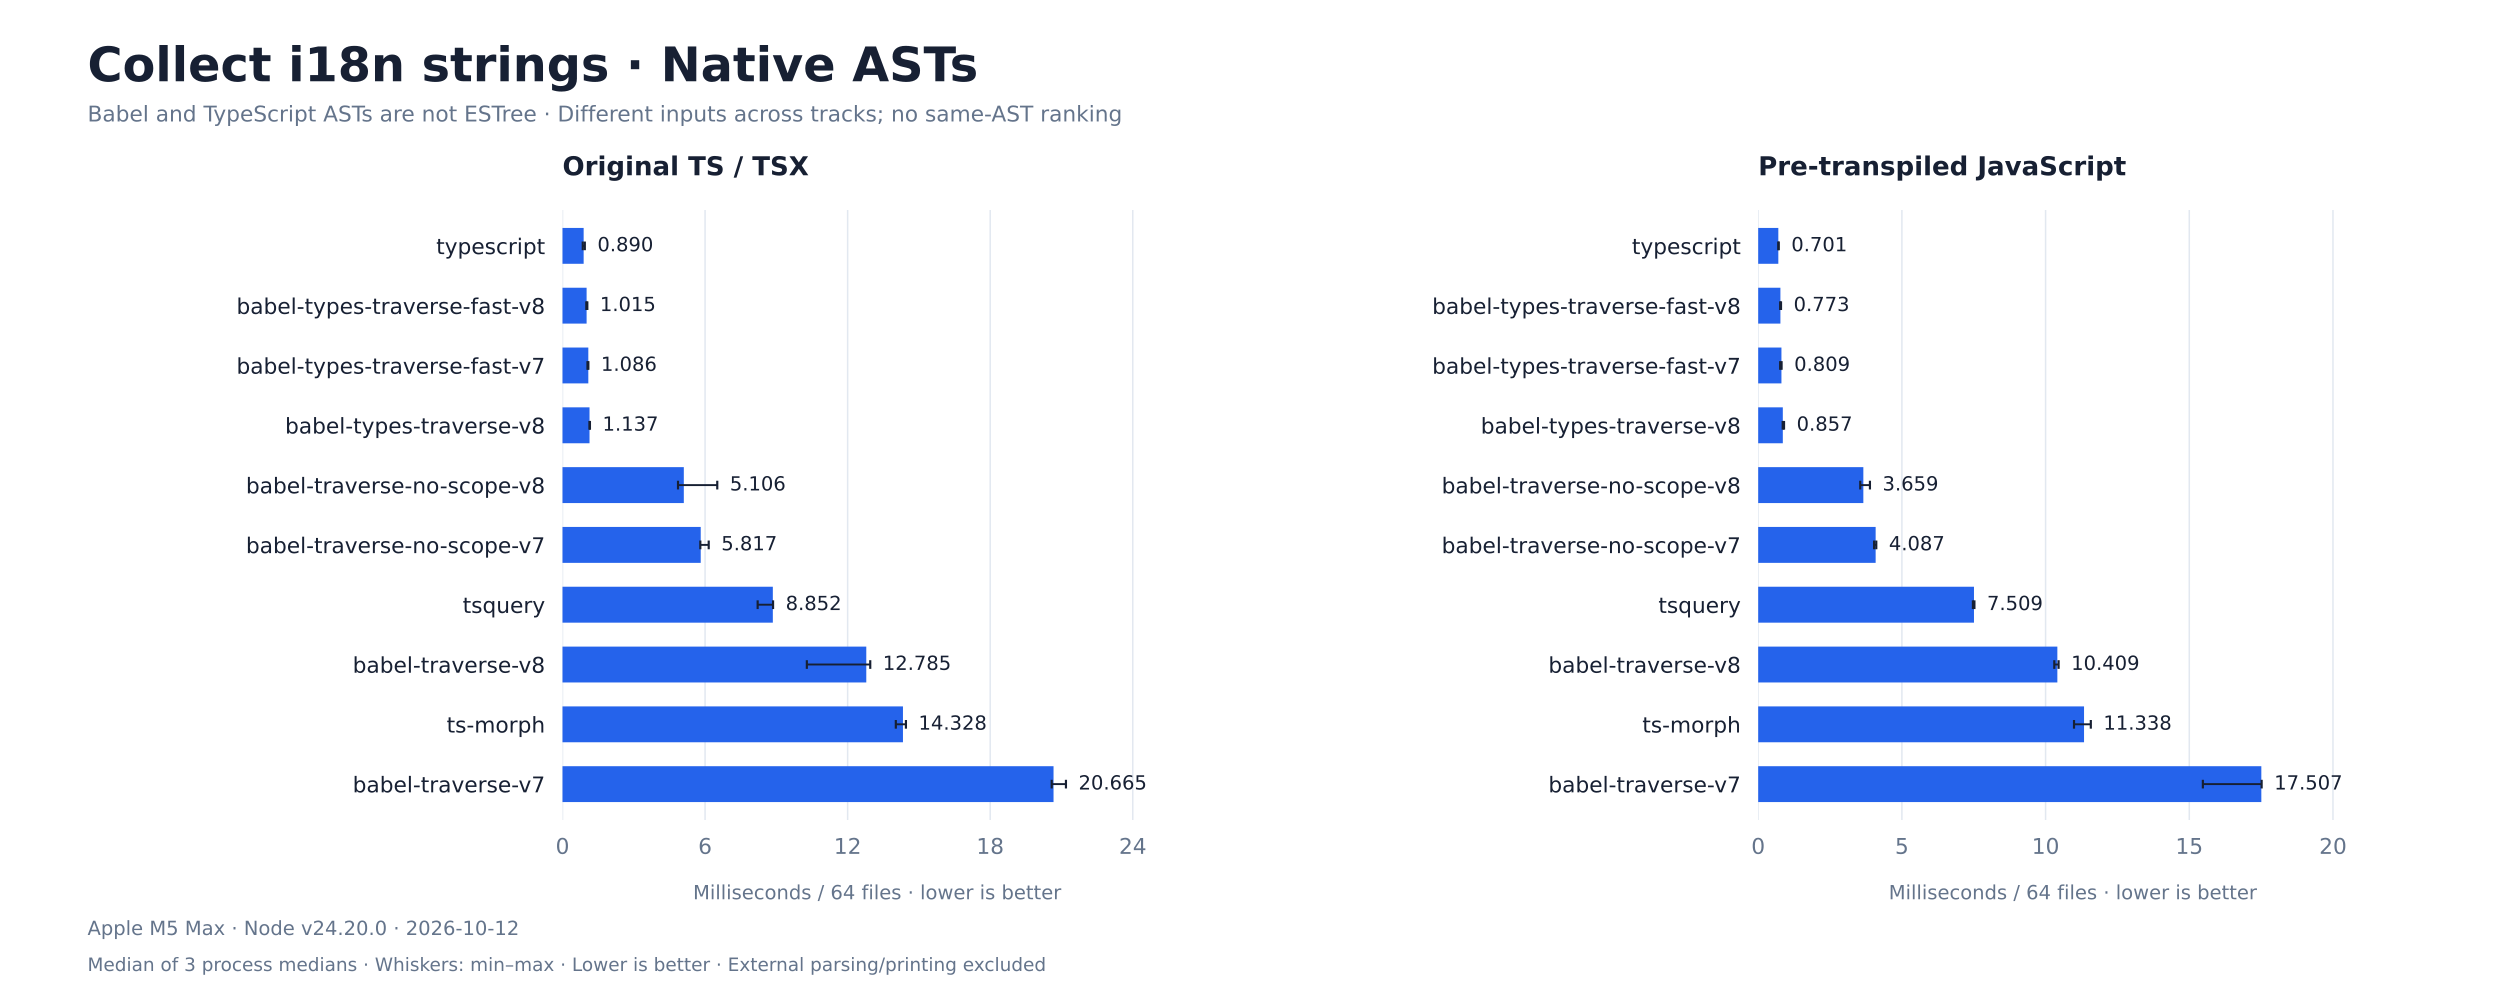
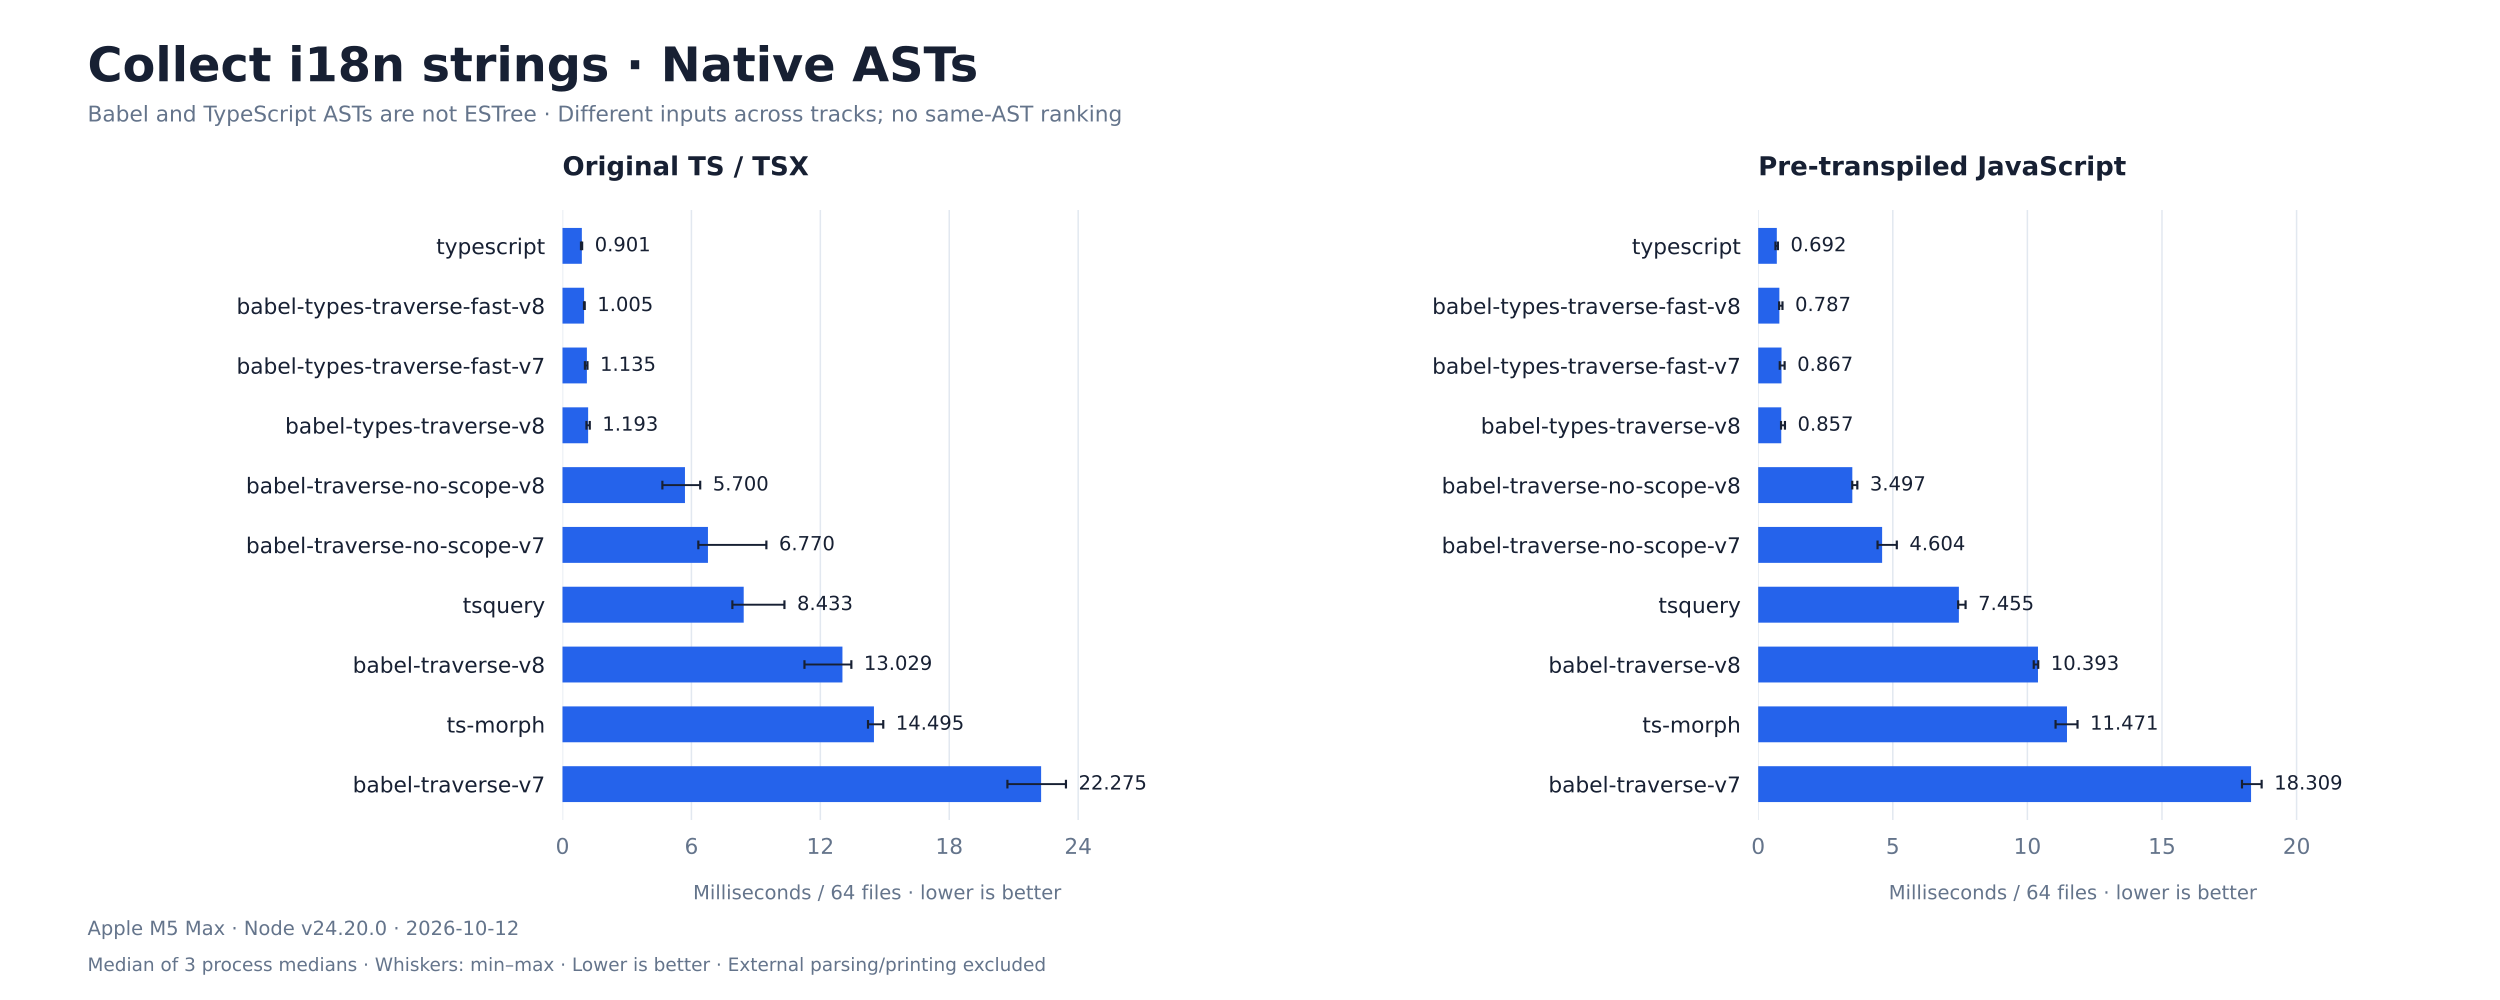
<svg xmlns="http://www.w3.org/2000/svg" xmlns:xlink="http://www.w3.org/1999/xlink" width="1152pt" height="460.8pt" viewBox="0 0 1152 460.8" version="1.1">
  <defs>
    <style type="text/css">*{stroke-linejoin: round; stroke-linecap: butt}</style>
  </defs>
  <g id="figure_1">
    <g id="patch_1">
      <path d="M 0 460.8 L 1152 460.8 L 1152 0 L 0 0 z " style="fill: #ffffff" />
    </g>
    <g id="axes_1">
      <g id="patch_2">
        <path d="M 259.2 377.856 L 549.186 377.856 L 549.186 96.768 L 259.2 96.768 z " style="fill: #ffffff" />
      </g>
      <g id="matplotlib.axis_1">
        <g id="xtick_1">
          <g id="line2d_1">
            <path d="M 259.2 377.856 L 259.2 96.768 " clip-path="url(#p7ad6d17c55)" style="fill: none; stroke: #e2e8f0; stroke-width: 0.7; stroke-linecap: square" />
          </g>
          <g id="line2d_2" />
          <g id="text_1">
            <text style="fill: #64748b; font: 10px 'DejaVu Sans'; text-anchor: middle" x="259.2" y="393.454" transform="rotate(-0 259.2 393.4544)">0</text>
          </g>
        </g>
        <g id="xtick_2">
          <g id="line2d_3">
-             <path d="M 324.896 377.856 L 324.896 96.768 " clip-path="url(#p7ad6d17c55)" style="fill: none; stroke: #e2e8f0; stroke-width: 0.7; stroke-linecap: square" />
+             <path d="M 318.606 377.856 L 318.606 96.768 " clip-path="url(#p7ad6d17c55)" style="fill: none; stroke: #e2e8f0; stroke-width: 0.7; stroke-linecap: square" />
          </g>
          <g id="line2d_4" />
          <g id="text_2">
-             <text style="fill: #64748b; font: 10px 'DejaVu Sans'; text-anchor: middle" x="324.896" y="393.454" transform="rotate(-0 324.8958 393.4544)">6</text>
+             <text style="fill: #64748b; font: 10px 'DejaVu Sans'; text-anchor: middle" x="318.606" y="393.454" transform="rotate(-0 318.6055 393.4544)">6</text>
          </g>
        </g>
        <g id="xtick_3">
          <g id="line2d_5">
-             <path d="M 390.592 377.856 L 390.592 96.768 " clip-path="url(#p7ad6d17c55)" style="fill: none; stroke: #e2e8f0; stroke-width: 0.7; stroke-linecap: square" />
+             <path d="M 378.011 377.856 L 378.011 96.768 " clip-path="url(#p7ad6d17c55)" style="fill: none; stroke: #e2e8f0; stroke-width: 0.7; stroke-linecap: square" />
          </g>
          <g id="line2d_6" />
          <g id="text_3">
-             <text style="fill: #64748b; font: 10px 'DejaVu Sans'; text-anchor: middle" x="390.592" y="393.454" transform="rotate(-0 390.5916 393.4544)">12</text>
+             <text style="fill: #64748b; font: 10px 'DejaVu Sans'; text-anchor: middle" x="378.011" y="393.454" transform="rotate(-0 378.0111 393.4544)">12</text>
          </g>
        </g>
        <g id="xtick_4">
          <g id="line2d_7">
-             <path d="M 456.287 377.856 L 456.287 96.768 " clip-path="url(#p7ad6d17c55)" style="fill: none; stroke: #e2e8f0; stroke-width: 0.7; stroke-linecap: square" />
+             <path d="M 437.417 377.856 L 437.417 96.768 " clip-path="url(#p7ad6d17c55)" style="fill: none; stroke: #e2e8f0; stroke-width: 0.7; stroke-linecap: square" />
          </g>
          <g id="line2d_8" />
          <g id="text_4">
-             <text style="fill: #64748b; font: 10px 'DejaVu Sans'; text-anchor: middle" x="456.287" y="393.454" transform="rotate(-0 456.2874 393.4544)">18</text>
+             <text style="fill: #64748b; font: 10px 'DejaVu Sans'; text-anchor: middle" x="437.417" y="393.454" transform="rotate(-0 437.4166 393.4544)">18</text>
          </g>
        </g>
        <g id="xtick_5">
          <g id="line2d_9">
-             <path d="M 521.983 377.856 L 521.983 96.768 " clip-path="url(#p7ad6d17c55)" style="fill: none; stroke: #e2e8f0; stroke-width: 0.7; stroke-linecap: square" />
+             <path d="M 496.822 377.856 L 496.822 96.768 " clip-path="url(#p7ad6d17c55)" style="fill: none; stroke: #e2e8f0; stroke-width: 0.7; stroke-linecap: square" />
          </g>
          <g id="line2d_10" />
          <g id="text_5">
-             <text style="fill: #64748b; font: 10px 'DejaVu Sans'; text-anchor: middle" x="521.983" y="393.454" transform="rotate(-0 521.9832 393.4544)">24</text>
+             <text style="fill: #64748b; font: 10px 'DejaVu Sans'; text-anchor: middle" x="496.822" y="393.454" transform="rotate(-0 496.8222 393.4544)">24</text>
          </g>
        </g>
        <g id="text_6">
          <text style="fill: #64748b; font: 9px 'DejaVu Sans'; text-anchor: middle" x="404.193" y="414.373" transform="rotate(-0 404.1931 414.3727)">Milliseconds / 64 files · lower is better</text>
        </g>
      </g>
      <g id="matplotlib.axis_2">
        <g id="ytick_1">
          <g id="line2d_11" />
          <g id="text_7">
            <text style="fill: #172033; font: 10px 'DejaVu Sans'; text-anchor: end" x="251.2" y="117.102" transform="rotate(-0 251.2 117.1018)">typescript</text>
          </g>
        </g>
        <g id="ytick_2">
          <g id="line2d_12" />
          <g id="text_8">
            <text style="fill: #172033; font: 10px 'DejaVu Sans'; text-anchor: end" x="251.2" y="144.659" transform="rotate(-0 251.2 144.6595)">babel-types-traverse-fast-v8</text>
          </g>
        </g>
        <g id="ytick_3">
          <g id="line2d_13" />
          <g id="text_9">
            <text style="fill: #172033; font: 10px 'DejaVu Sans'; text-anchor: end" x="251.2" y="172.217" transform="rotate(-0 251.2 172.2171)">babel-types-traverse-fast-v7</text>
          </g>
        </g>
        <g id="ytick_4">
          <g id="line2d_14" />
          <g id="text_10">
            <text style="fill: #172033; font: 10px 'DejaVu Sans'; text-anchor: end" x="251.2" y="199.775" transform="rotate(-0 251.2 199.7747)">babel-types-traverse-v8</text>
          </g>
        </g>
        <g id="ytick_5">
          <g id="line2d_15" />
          <g id="text_11">
            <text style="fill: #172033; font: 10px 'DejaVu Sans'; text-anchor: end" x="251.2" y="227.332" transform="rotate(-0 251.2 227.3324)">babel-traverse-no-scope-v8</text>
          </g>
        </g>
        <g id="ytick_6">
          <g id="line2d_16" />
          <g id="text_12">
            <text style="fill: #172033; font: 10px 'DejaVu Sans'; text-anchor: end" x="251.2" y="254.89" transform="rotate(-0 251.2 254.89)">babel-traverse-no-scope-v7</text>
          </g>
        </g>
        <g id="ytick_7">
          <g id="line2d_17" />
          <g id="text_13">
            <text style="fill: #172033; font: 10px 'DejaVu Sans'; text-anchor: end" x="251.2" y="282.448" transform="rotate(-0 251.2 282.4477)">tsquery</text>
          </g>
        </g>
        <g id="ytick_8">
          <g id="line2d_18" />
          <g id="text_14">
            <text style="fill: #172033; font: 10px 'DejaVu Sans'; text-anchor: end" x="251.2" y="310.005" transform="rotate(-0 251.2 310.0053)">babel-traverse-v8</text>
          </g>
        </g>
        <g id="ytick_9">
          <g id="line2d_19" />
          <g id="text_15">
            <text style="fill: #172033; font: 10px 'DejaVu Sans'; text-anchor: end" x="251.2" y="337.563" transform="rotate(-0 251.2 337.563)">ts-morph</text>
          </g>
        </g>
        <g id="ytick_10">
          <g id="line2d_20" />
          <g id="text_16">
            <text style="fill: #172033; font: 10px 'DejaVu Sans'; text-anchor: end" x="251.2" y="365.121" transform="rotate(-0 251.2 365.1206)">babel-traverse-v7</text>
          </g>
        </g>
      </g>
      <g id="patch_3">
-         <path d="M 259.2 105.035 L 268.946 105.035 L 268.946 121.57 L 259.2 121.57 z " clip-path="url(#p7ad6d17c55)" style="fill: #2563eb" />
+         <path d="M 259.2 105.035 L 268.118 105.035 L 268.118 121.57 L 259.2 121.57 z " clip-path="url(#p7ad6d17c55)" style="fill: #2563eb" />
      </g>
      <g id="patch_4">
-         <path d="M 259.2 132.593 L 270.309 132.593 L 270.309 149.128 L 259.2 149.128 z " clip-path="url(#p7ad6d17c55)" style="fill: #2563eb" />
+         <path d="M 259.2 132.593 L 269.154 132.593 L 269.154 149.128 L 259.2 149.128 z " clip-path="url(#p7ad6d17c55)" style="fill: #2563eb" />
      </g>
      <g id="patch_5">
-         <path d="M 259.2 160.151 L 271.096 160.151 L 271.096 176.685 L 259.2 176.685 z " clip-path="url(#p7ad6d17c55)" style="fill: #2563eb" />
+         <path d="M 259.2 160.151 L 270.437 160.151 L 270.437 176.685 L 259.2 176.685 z " clip-path="url(#p7ad6d17c55)" style="fill: #2563eb" />
      </g>
      <g id="patch_6">
-         <path d="M 259.2 187.708 L 271.651 187.708 L 271.651 204.243 L 259.2 204.243 z " clip-path="url(#p7ad6d17c55)" style="fill: #2563eb" />
+         <path d="M 259.2 187.708 L 271.013 187.708 L 271.013 204.243 L 259.2 204.243 z " clip-path="url(#p7ad6d17c55)" style="fill: #2563eb" />
      </g>
      <g id="patch_7">
-         <path d="M 259.2 215.266 L 315.102 215.266 L 315.102 231.8 L 259.2 231.8 z " clip-path="url(#p7ad6d17c55)" style="fill: #2563eb" />
+         <path d="M 259.2 215.266 L 315.634 215.266 L 315.634 231.8 L 259.2 231.8 z " clip-path="url(#p7ad6d17c55)" style="fill: #2563eb" />
      </g>
      <g id="patch_8">
-         <path d="M 259.2 242.824 L 322.894 242.824 L 322.894 259.358 L 259.2 259.358 z " clip-path="url(#p7ad6d17c55)" style="fill: #2563eb" />
+         <path d="M 259.2 242.824 L 326.224 242.824 L 326.224 259.358 L 259.2 259.358 z " clip-path="url(#p7ad6d17c55)" style="fill: #2563eb" />
      </g>
      <g id="patch_9">
-         <path d="M 259.2 270.381 L 356.123 270.381 L 356.123 286.916 L 259.2 286.916 z " clip-path="url(#p7ad6d17c55)" style="fill: #2563eb" />
+         <path d="M 259.2 270.381 L 342.698 270.381 L 342.698 286.916 L 259.2 286.916 z " clip-path="url(#p7ad6d17c55)" style="fill: #2563eb" />
      </g>
      <g id="patch_10">
-         <path d="M 259.2 297.939 L 399.185 297.939 L 399.185 314.473 L 259.2 314.473 z " clip-path="url(#p7ad6d17c55)" style="fill: #2563eb" />
+         <path d="M 259.2 297.939 L 388.195 297.939 L 388.195 314.473 L 259.2 314.473 z " clip-path="url(#p7ad6d17c55)" style="fill: #2563eb" />
      </g>
      <g id="patch_11">
-         <path d="M 259.2 325.496 L 416.084 325.496 L 416.084 342.031 L 259.2 342.031 z " clip-path="url(#p7ad6d17c55)" style="fill: #2563eb" />
+         <path d="M 259.2 325.496 L 402.717 325.496 L 402.717 342.031 L 259.2 342.031 z " clip-path="url(#p7ad6d17c55)" style="fill: #2563eb" />
      </g>
      <g id="patch_12">
-         <path d="M 259.2 353.054 L 485.469 353.054 L 485.469 369.589 L 259.2 369.589 z " clip-path="url(#p7ad6d17c55)" style="fill: #2563eb" />
+         <path d="M 259.2 353.054 L 479.746 353.054 L 479.746 369.589 L 259.2 369.589 z " clip-path="url(#p7ad6d17c55)" style="fill: #2563eb" />
      </g>
      <g id="text_17">
-         <text style="fill: #172033; font: 9px 'DejaVu Sans'; text-anchor: start" x="275.288" y="115.786" transform="rotate(-0 275.2877 115.786)">0.890</text>
+         <text style="fill: #172033; font: 9px 'DejaVu Sans'; text-anchor: start" x="274.049" y="115.786" transform="rotate(-0 274.049 115.786)">0.901</text>
      </g>
      <g id="text_18">
-         <text style="fill: #172033; font: 9px 'DejaVu Sans'; text-anchor: start" x="276.437" y="143.344" transform="rotate(-0 276.4374 143.3437)">1.015</text>
+         <text style="fill: #172033; font: 9px 'DejaVu Sans'; text-anchor: start" x="275.241" y="143.344" transform="rotate(-0 275.2413 143.3437)">1.005</text>
      </g>
      <g id="text_19">
-         <text style="fill: #172033; font: 9px 'DejaVu Sans'; text-anchor: start" x="276.919" y="170.901" transform="rotate(-0 276.9192 170.9013)">1.086</text>
+         <text style="fill: #172033; font: 9px 'DejaVu Sans'; text-anchor: start" x="276.506" y="170.901" transform="rotate(-0 276.5058 170.9013)">1.135</text>
      </g>
      <g id="text_20">
-         <text style="fill: #172033; font: 9px 'DejaVu Sans'; text-anchor: start" x="277.643" y="198.459" transform="rotate(-0 277.6425 198.459)">1.137</text>
+         <text style="fill: #172033; font: 9px 'DejaVu Sans'; text-anchor: start" x="277.564" y="198.459" transform="rotate(-0 277.5642 198.459)">1.193</text>
      </g>
      <g id="text_21">
-         <text style="fill: #172033; font: 9px 'DejaVu Sans'; text-anchor: start" x="336.314" y="226.017" transform="rotate(-0 336.3137 226.0166)">5.106</text>
+         <text style="fill: #172033; font: 9px 'DejaVu Sans'; text-anchor: start" x="328.45" y="226.017" transform="rotate(-0 328.4498 226.0166)">5.700</text>
      </g>
      <g id="text_22">
-         <text style="fill: #172033; font: 9px 'DejaVu Sans'; text-anchor: start" x="332.371" y="253.574" transform="rotate(-0 332.3712 253.5743)">5.817</text>
+         <text style="fill: #172033; font: 9px 'DejaVu Sans'; text-anchor: start" x="358.946" y="253.574" transform="rotate(-0 358.9456 253.5743)">6.770</text>
      </g>
      <g id="text_23">
-         <text style="fill: #172033; font: 9px 'DejaVu Sans'; text-anchor: start" x="362.028" y="281.132" transform="rotate(-0 362.0283 281.1319)">8.852</text>
+         <text style="fill: #172033; font: 9px 'DejaVu Sans'; text-anchor: start" x="367.268" y="281.132" transform="rotate(-0 367.2683 281.1319)">8.433</text>
      </g>
      <g id="text_24">
-         <text style="fill: #172033; font: 9px 'DejaVu Sans'; text-anchor: start" x="406.808" y="308.69" transform="rotate(-0 406.8082 308.6896)">12.785</text>
+         <text style="fill: #172033; font: 9px 'DejaVu Sans'; text-anchor: start" x="398.098" y="308.69" transform="rotate(-0 398.098 308.6896)">13.029</text>
      </g>
      <g id="text_25">
-         <text style="fill: #172033; font: 9px 'DejaVu Sans'; text-anchor: start" x="423.25" y="336.247" transform="rotate(-0 423.25 336.2472)">14.328</text>
+         <text style="fill: #172033; font: 9px 'DejaVu Sans'; text-anchor: start" x="412.806" y="336.247" transform="rotate(-0 412.8059 336.2472)">14.495</text>
      </g>
      <g id="text_26">
-         <text style="fill: #172033; font: 9px 'DejaVu Sans'; text-anchor: start" x="496.989" y="363.805" transform="rotate(-0 496.9887 363.8048)">20.665</text>
+         <text style="fill: #172033; font: 9px 'DejaVu Sans'; text-anchor: start" x="496.989" y="363.805" transform="rotate(-0 496.9887 363.8048)">22.275</text>
      </g>
      <g id="text_27">
        <text style="fill: #172033; font: 700 12px 'DejaVu Sans'; text-anchor: start" x="259.2" y="80.768" transform="rotate(-0 259.2 80.768)">Original TS / TSX</text>
      </g>
      <g id="LineCollection_1">
-         <path d="M 268.536 113.303 L 269.488 113.303 " clip-path="url(#p7ad6d17c55)" style="fill: none; stroke: #172033; stroke-width: 0.9" />
-         <path d="M 270.169 140.86 L 270.638 140.86 " clip-path="url(#p7ad6d17c55)" style="fill: none; stroke: #172033; stroke-width: 0.9" />
-         <path d="M 270.704 168.418 L 271.119 168.418 " clip-path="url(#p7ad6d17c55)" style="fill: none; stroke: #172033; stroke-width: 0.9" />
-         <path d="M 271.634 195.976 L 271.843 195.976 " clip-path="url(#p7ad6d17c55)" style="fill: none; stroke: #172033; stroke-width: 0.9" />
-         <path d="M 312.424 223.533 L 330.514 223.533 " clip-path="url(#p7ad6d17c55)" style="fill: none; stroke: #172033; stroke-width: 0.9" />
-         <path d="M 322.71 251.091 L 326.572 251.091 " clip-path="url(#p7ad6d17c55)" style="fill: none; stroke: #172033; stroke-width: 0.9" />
-         <path d="M 349.127 278.648 L 356.229 278.648 " clip-path="url(#p7ad6d17c55)" style="fill: none; stroke: #172033; stroke-width: 0.9" />
-         <path d="M 371.794 306.206 L 401.009 306.206 " clip-path="url(#p7ad6d17c55)" style="fill: none; stroke: #172033; stroke-width: 0.9" />
-         <path d="M 412.795 333.764 L 417.45 333.764 " clip-path="url(#p7ad6d17c55)" style="fill: none; stroke: #172033; stroke-width: 0.9" />
-         <path d="M 484.621 361.321 L 491.189 361.321 " clip-path="url(#p7ad6d17c55)" style="fill: none; stroke: #172033; stroke-width: 0.9" />
+         <path d="M 267.72 113.303 L 268.249 113.303 " clip-path="url(#p7ad6d17c55)" style="fill: none; stroke: #172033; stroke-width: 0.9" />
+         <path d="M 269.099 140.86 L 269.442 140.86 " clip-path="url(#p7ad6d17c55)" style="fill: none; stroke: #172033; stroke-width: 0.9" />
+         <path d="M 269.524 168.418 L 270.706 168.418 " clip-path="url(#p7ad6d17c55)" style="fill: none; stroke: #172033; stroke-width: 0.9" />
+         <path d="M 270.233 195.976 L 271.764 195.976 " clip-path="url(#p7ad6d17c55)" style="fill: none; stroke: #172033; stroke-width: 0.9" />
+         <path d="M 305.225 223.533 L 322.65 223.533 " clip-path="url(#p7ad6d17c55)" style="fill: none; stroke: #172033; stroke-width: 0.9" />
+         <path d="M 321.788 251.091 L 353.146 251.091 " clip-path="url(#p7ad6d17c55)" style="fill: none; stroke: #172033; stroke-width: 0.9" />
+         <path d="M 337.477 278.648 L 361.469 278.648 " clip-path="url(#p7ad6d17c55)" style="fill: none; stroke: #172033; stroke-width: 0.9" />
+         <path d="M 370.696 306.206 L 392.298 306.206 " clip-path="url(#p7ad6d17c55)" style="fill: none; stroke: #172033; stroke-width: 0.9" />
+         <path d="M 399.973 333.764 L 407.006 333.764 " clip-path="url(#p7ad6d17c55)" style="fill: none; stroke: #172033; stroke-width: 0.9" />
+         <path d="M 464.214 361.321 L 491.189 361.321 " clip-path="url(#p7ad6d17c55)" style="fill: none; stroke: #172033; stroke-width: 0.9" />
      </g>
      <g id="line2d_21">
        <defs>
          <path id="m82ea546049" d="M 0 2 L 0 -2 " style="stroke: #172033" />
        </defs>
        <g clip-path="url(#p7ad6d17c55)">
-           <use xlink:href="#m82ea546049" x="268.536" y="113.303" style="fill: #172033; stroke: #172033" />
-           <use xlink:href="#m82ea546049" x="270.169" y="140.86" style="fill: #172033; stroke: #172033" />
-           <use xlink:href="#m82ea546049" x="270.704" y="168.418" style="fill: #172033; stroke: #172033" />
-           <use xlink:href="#m82ea546049" x="271.634" y="195.976" style="fill: #172033; stroke: #172033" />
-           <use xlink:href="#m82ea546049" x="312.424" y="223.533" style="fill: #172033; stroke: #172033" />
-           <use xlink:href="#m82ea546049" x="322.71" y="251.091" style="fill: #172033; stroke: #172033" />
-           <use xlink:href="#m82ea546049" x="349.127" y="278.648" style="fill: #172033; stroke: #172033" />
-           <use xlink:href="#m82ea546049" x="371.794" y="306.206" style="fill: #172033; stroke: #172033" />
-           <use xlink:href="#m82ea546049" x="412.795" y="333.764" style="fill: #172033; stroke: #172033" />
-           <use xlink:href="#m82ea546049" x="484.621" y="361.321" style="fill: #172033; stroke: #172033" />
+           <use xlink:href="#m82ea546049" x="267.72" y="113.303" style="fill: #172033; stroke: #172033" />
+           <use xlink:href="#m82ea546049" x="269.099" y="140.86" style="fill: #172033; stroke: #172033" />
+           <use xlink:href="#m82ea546049" x="269.524" y="168.418" style="fill: #172033; stroke: #172033" />
+           <use xlink:href="#m82ea546049" x="270.233" y="195.976" style="fill: #172033; stroke: #172033" />
+           <use xlink:href="#m82ea546049" x="305.225" y="223.533" style="fill: #172033; stroke: #172033" />
+           <use xlink:href="#m82ea546049" x="321.788" y="251.091" style="fill: #172033; stroke: #172033" />
+           <use xlink:href="#m82ea546049" x="337.477" y="278.648" style="fill: #172033; stroke: #172033" />
+           <use xlink:href="#m82ea546049" x="370.696" y="306.206" style="fill: #172033; stroke: #172033" />
+           <use xlink:href="#m82ea546049" x="399.973" y="333.764" style="fill: #172033; stroke: #172033" />
+           <use xlink:href="#m82ea546049" x="464.214" y="361.321" style="fill: #172033; stroke: #172033" />
        </g>
      </g>
      <g id="line2d_22">
        <g clip-path="url(#p7ad6d17c55)">
-           <use xlink:href="#m82ea546049" x="269.488" y="113.303" style="fill: #172033; stroke: #172033" />
-           <use xlink:href="#m82ea546049" x="270.638" y="140.86" style="fill: #172033; stroke: #172033" />
-           <use xlink:href="#m82ea546049" x="271.119" y="168.418" style="fill: #172033; stroke: #172033" />
-           <use xlink:href="#m82ea546049" x="271.843" y="195.976" style="fill: #172033; stroke: #172033" />
-           <use xlink:href="#m82ea546049" x="330.514" y="223.533" style="fill: #172033; stroke: #172033" />
-           <use xlink:href="#m82ea546049" x="326.572" y="251.091" style="fill: #172033; stroke: #172033" />
-           <use xlink:href="#m82ea546049" x="356.229" y="278.648" style="fill: #172033; stroke: #172033" />
-           <use xlink:href="#m82ea546049" x="401.009" y="306.206" style="fill: #172033; stroke: #172033" />
-           <use xlink:href="#m82ea546049" x="417.45" y="333.764" style="fill: #172033; stroke: #172033" />
+           <use xlink:href="#m82ea546049" x="268.249" y="113.303" style="fill: #172033; stroke: #172033" />
+           <use xlink:href="#m82ea546049" x="269.442" y="140.86" style="fill: #172033; stroke: #172033" />
+           <use xlink:href="#m82ea546049" x="270.706" y="168.418" style="fill: #172033; stroke: #172033" />
+           <use xlink:href="#m82ea546049" x="271.764" y="195.976" style="fill: #172033; stroke: #172033" />
+           <use xlink:href="#m82ea546049" x="322.65" y="223.533" style="fill: #172033; stroke: #172033" />
+           <use xlink:href="#m82ea546049" x="353.146" y="251.091" style="fill: #172033; stroke: #172033" />
+           <use xlink:href="#m82ea546049" x="361.469" y="278.648" style="fill: #172033; stroke: #172033" />
+           <use xlink:href="#m82ea546049" x="392.298" y="306.206" style="fill: #172033; stroke: #172033" />
+           <use xlink:href="#m82ea546049" x="407.006" y="333.764" style="fill: #172033; stroke: #172033" />
          <use xlink:href="#m82ea546049" x="491.189" y="361.321" style="fill: #172033; stroke: #172033" />
        </g>
      </g>
    </g>
    <g id="axes_2">
      <g id="patch_13">
        <path d="M 810.174 377.856 L 1100.16 377.856 L 1100.16 96.768 L 810.174 96.768 z " style="fill: #ffffff" />
      </g>
      <g id="matplotlib.axis_3">
        <g id="xtick_6">
          <g id="line2d_23">
            <path d="M 810.174 377.856 L 810.174 96.768 " clip-path="url(#p70b5d48625)" style="fill: none; stroke: #e2e8f0; stroke-width: 0.7; stroke-linecap: square" />
          </g>
          <g id="line2d_24" />
          <g id="text_28">
            <text style="fill: #64748b; font: 10px 'DejaVu Sans'; text-anchor: middle" x="810.174" y="393.454" transform="rotate(-0 810.1738 393.4544)">0</text>
          </g>
        </g>
        <g id="xtick_7">
          <g id="line2d_25">
-             <path d="M 876.39 377.856 L 876.39 96.768 " clip-path="url(#p70b5d48625)" style="fill: none; stroke: #e2e8f0; stroke-width: 0.7; stroke-linecap: square" />
+             <path d="M 872.197 377.856 L 872.197 96.768 " clip-path="url(#p70b5d48625)" style="fill: none; stroke: #e2e8f0; stroke-width: 0.7; stroke-linecap: square" />
          </g>
          <g id="line2d_26" />
          <g id="text_29">
-             <text style="fill: #64748b; font: 10px 'DejaVu Sans'; text-anchor: middle" x="876.39" y="393.454" transform="rotate(-0 876.3897 393.4544)">5</text>
+             <text style="fill: #64748b; font: 10px 'DejaVu Sans'; text-anchor: middle" x="872.197" y="393.454" transform="rotate(-0 872.197 393.4544)">5</text>
          </g>
        </g>
        <g id="xtick_8">
          <g id="line2d_27">
-             <path d="M 942.606 377.856 L 942.606 96.768 " clip-path="url(#p70b5d48625)" style="fill: none; stroke: #e2e8f0; stroke-width: 0.7; stroke-linecap: square" />
+             <path d="M 934.22 377.856 L 934.22 96.768 " clip-path="url(#p70b5d48625)" style="fill: none; stroke: #e2e8f0; stroke-width: 0.7; stroke-linecap: square" />
          </g>
          <g id="line2d_28" />
          <g id="text_30">
-             <text style="fill: #64748b; font: 10px 'DejaVu Sans'; text-anchor: middle" x="942.606" y="393.454" transform="rotate(-0 942.6055 393.4544)">10</text>
+             <text style="fill: #64748b; font: 10px 'DejaVu Sans'; text-anchor: middle" x="934.22" y="393.454" transform="rotate(-0 934.2202 393.4544)">10</text>
          </g>
        </g>
        <g id="xtick_9">
          <g id="line2d_29">
-             <path d="M 1008.821 377.856 L 1008.821 96.768 " clip-path="url(#p70b5d48625)" style="fill: none; stroke: #e2e8f0; stroke-width: 0.7; stroke-linecap: square" />
+             <path d="M 996.243 377.856 L 996.243 96.768 " clip-path="url(#p70b5d48625)" style="fill: none; stroke: #e2e8f0; stroke-width: 0.7; stroke-linecap: square" />
          </g>
          <g id="line2d_30" />
          <g id="text_31">
-             <text style="fill: #64748b; font: 10px 'DejaVu Sans'; text-anchor: middle" x="1008.821" y="393.454" transform="rotate(-0 1008.821 393.4544)">15</text>
+             <text style="fill: #64748b; font: 10px 'DejaVu Sans'; text-anchor: middle" x="996.243" y="393.454" transform="rotate(-0 996.2434 393.4544)">15</text>
          </g>
        </g>
        <g id="xtick_10">
          <g id="line2d_31">
-             <path d="M 1075.037 377.856 L 1075.037 96.768 " clip-path="url(#p70b5d48625)" style="fill: none; stroke: #e2e8f0; stroke-width: 0.7; stroke-linecap: square" />
+             <path d="M 1058.267 377.856 L 1058.267 96.768 " clip-path="url(#p70b5d48625)" style="fill: none; stroke: #e2e8f0; stroke-width: 0.7; stroke-linecap: square" />
          </g>
          <g id="line2d_32" />
          <g id="text_32">
-             <text style="fill: #64748b; font: 10px 'DejaVu Sans'; text-anchor: middle" x="1075.037" y="393.454" transform="rotate(-0 1075.037 393.4544)">20</text>
+             <text style="fill: #64748b; font: 10px 'DejaVu Sans'; text-anchor: middle" x="1058.267" y="393.454" transform="rotate(-0 1058.267 393.4544)">20</text>
          </g>
        </g>
        <g id="text_33">
          <text style="fill: #64748b; font: 9px 'DejaVu Sans'; text-anchor: middle" x="955.167" y="414.373" transform="rotate(-0 955.1669 414.3727)">Milliseconds / 64 files · lower is better</text>
        </g>
      </g>
      <g id="matplotlib.axis_4">
        <g id="ytick_11">
          <g id="line2d_33" />
          <g id="text_34">
            <text style="fill: #172033; font: 10px 'DejaVu Sans'; text-anchor: end" x="802.174" y="117.102" transform="rotate(-0 802.1738 117.1018)">typescript</text>
          </g>
        </g>
        <g id="ytick_12">
          <g id="line2d_34" />
          <g id="text_35">
            <text style="fill: #172033; font: 10px 'DejaVu Sans'; text-anchor: end" x="802.174" y="144.659" transform="rotate(-0 802.1738 144.6595)">babel-types-traverse-fast-v8</text>
          </g>
        </g>
        <g id="ytick_13">
          <g id="line2d_35" />
          <g id="text_36">
            <text style="fill: #172033; font: 10px 'DejaVu Sans'; text-anchor: end" x="802.174" y="172.217" transform="rotate(-0 802.1738 172.2171)">babel-types-traverse-fast-v7</text>
          </g>
        </g>
        <g id="ytick_14">
          <g id="line2d_36" />
          <g id="text_37">
            <text style="fill: #172033; font: 10px 'DejaVu Sans'; text-anchor: end" x="802.174" y="199.775" transform="rotate(-0 802.1738 199.7747)">babel-types-traverse-v8</text>
          </g>
        </g>
        <g id="ytick_15">
          <g id="line2d_37" />
          <g id="text_38">
            <text style="fill: #172033; font: 10px 'DejaVu Sans'; text-anchor: end" x="802.174" y="227.332" transform="rotate(-0 802.1738 227.3324)">babel-traverse-no-scope-v8</text>
          </g>
        </g>
        <g id="ytick_16">
          <g id="line2d_38" />
          <g id="text_39">
            <text style="fill: #172033; font: 10px 'DejaVu Sans'; text-anchor: end" x="802.174" y="254.89" transform="rotate(-0 802.1738 254.89)">babel-traverse-no-scope-v7</text>
          </g>
        </g>
        <g id="ytick_17">
          <g id="line2d_39" />
          <g id="text_40">
            <text style="fill: #172033; font: 10px 'DejaVu Sans'; text-anchor: end" x="802.174" y="282.448" transform="rotate(-0 802.1738 282.4477)">tsquery</text>
          </g>
        </g>
        <g id="ytick_18">
          <g id="line2d_40" />
          <g id="text_41">
            <text style="fill: #172033; font: 10px 'DejaVu Sans'; text-anchor: end" x="802.174" y="310.005" transform="rotate(-0 802.1738 310.0053)">babel-traverse-v8</text>
          </g>
        </g>
        <g id="ytick_19">
          <g id="line2d_41" />
          <g id="text_42">
            <text style="fill: #172033; font: 10px 'DejaVu Sans'; text-anchor: end" x="802.174" y="337.563" transform="rotate(-0 802.1738 337.563)">ts-morph</text>
          </g>
        </g>
        <g id="ytick_20">
          <g id="line2d_42" />
          <g id="text_43">
            <text style="fill: #172033; font: 10px 'DejaVu Sans'; text-anchor: end" x="802.174" y="365.121" transform="rotate(-0 802.1738 365.1206)">babel-traverse-v7</text>
          </g>
        </g>
      </g>
      <g id="patch_14">
-         <path d="M 810.174 105.035 L 819.451 105.035 L 819.451 121.57 L 810.174 121.57 z " clip-path="url(#p70b5d48625)" style="fill: #2563eb" />
+         <path d="M 810.174 105.035 L 818.76 105.035 L 818.76 121.57 L 810.174 121.57 z " clip-path="url(#p70b5d48625)" style="fill: #2563eb" />
      </g>
      <g id="patch_15">
-         <path d="M 810.174 132.593 L 820.412 132.593 L 820.412 149.128 L 810.174 149.128 z " clip-path="url(#p70b5d48625)" style="fill: #2563eb" />
+         <path d="M 810.174 132.593 L 819.93 132.593 L 819.93 149.128 L 810.174 149.128 z " clip-path="url(#p70b5d48625)" style="fill: #2563eb" />
      </g>
      <g id="patch_16">
-         <path d="M 810.174 160.151 L 820.886 160.151 L 820.886 176.685 L 810.174 176.685 z " clip-path="url(#p70b5d48625)" style="fill: #2563eb" />
+         <path d="M 810.174 160.151 L 820.925 160.151 L 820.925 176.685 L 810.174 176.685 z " clip-path="url(#p70b5d48625)" style="fill: #2563eb" />
      </g>
      <g id="patch_17">
-         <path d="M 810.174 187.708 L 821.522 187.708 L 821.522 204.243 L 810.174 204.243 z " clip-path="url(#p70b5d48625)" style="fill: #2563eb" />
+         <path d="M 810.174 187.708 L 820.806 187.708 L 820.806 204.243 L 810.174 204.243 z " clip-path="url(#p70b5d48625)" style="fill: #2563eb" />
      </g>
      <g id="patch_18">
-         <path d="M 810.174 215.266 L 858.629 215.266 L 858.629 231.8 L 810.174 231.8 z " clip-path="url(#p70b5d48625)" style="fill: #2563eb" />
+         <path d="M 810.174 215.266 L 853.551 215.266 L 853.551 231.8 L 810.174 231.8 z " clip-path="url(#p70b5d48625)" style="fill: #2563eb" />
      </g>
      <g id="patch_19">
-         <path d="M 810.174 242.824 L 864.298 242.824 L 864.298 259.358 L 810.174 259.358 z " clip-path="url(#p70b5d48625)" style="fill: #2563eb" />
+         <path d="M 810.174 242.824 L 867.284 242.824 L 867.284 259.358 L 810.174 259.358 z " clip-path="url(#p70b5d48625)" style="fill: #2563eb" />
      </g>
      <g id="patch_20">
-         <path d="M 810.174 270.381 L 909.61 270.381 L 909.61 286.916 L 810.174 286.916 z " clip-path="url(#p70b5d48625)" style="fill: #2563eb" />
+         <path d="M 810.174 270.381 L 902.654 270.381 L 902.654 286.916 L 810.174 286.916 z " clip-path="url(#p70b5d48625)" style="fill: #2563eb" />
      </g>
      <g id="patch_21">
-         <path d="M 810.174 297.939 L 948.027 297.939 L 948.027 314.473 L 810.174 314.473 z " clip-path="url(#p70b5d48625)" style="fill: #2563eb" />
+         <path d="M 810.174 297.939 L 939.1 297.939 L 939.1 314.473 L 810.174 314.473 z " clip-path="url(#p70b5d48625)" style="fill: #2563eb" />
      </g>
      <g id="patch_22">
-         <path d="M 810.174 325.496 L 960.323 325.496 L 960.323 342.031 L 810.174 342.031 z " clip-path="url(#p70b5d48625)" style="fill: #2563eb" />
+         <path d="M 810.174 325.496 L 952.467 325.496 L 952.467 342.031 L 810.174 342.031 z " clip-path="url(#p70b5d48625)" style="fill: #2563eb" />
      </g>
      <g id="patch_23">
-         <path d="M 810.174 353.054 L 1042.021 353.054 L 1042.021 369.589 L 810.174 369.589 z " clip-path="url(#p70b5d48625)" style="fill: #2563eb" />
+         <path d="M 810.174 353.054 L 1037.29 353.054 L 1037.29 369.589 L 810.174 369.589 z " clip-path="url(#p70b5d48625)" style="fill: #2563eb" />
      </g>
      <g id="text_44">
-         <text style="fill: #172033; font: 9px 'DejaVu Sans'; text-anchor: start" x="825.434" y="115.786" transform="rotate(-0 825.4338 115.786)">0.701</text>
+         <text style="fill: #172033; font: 9px 'DejaVu Sans'; text-anchor: start" x="825.061" y="115.786" transform="rotate(-0 825.0607 115.786)">0.692</text>
      </g>
      <g id="text_45">
-         <text style="fill: #172033; font: 9px 'DejaVu Sans'; text-anchor: start" x="826.492" y="143.344" transform="rotate(-0 826.4922 143.3437)">0.773</text>
+         <text style="fill: #172033; font: 9px 'DejaVu Sans'; text-anchor: start" x="827.165" y="143.344" transform="rotate(-0 827.1651 143.3437)">0.787</text>
      </g>
      <g id="text_46">
-         <text style="fill: #172033; font: 9px 'DejaVu Sans'; text-anchor: start" x="826.753" y="170.901" transform="rotate(-0 826.7534 170.9013)">0.809</text>
+         <text style="fill: #172033; font: 9px 'DejaVu Sans'; text-anchor: start" x="828.155" y="170.901" transform="rotate(-0 828.1546 170.9013)">0.867</text>
      </g>
      <g id="text_47">
-         <text style="fill: #172033; font: 9px 'DejaVu Sans'; text-anchor: start" x="827.881" y="198.459" transform="rotate(-0 827.8811 198.459)">0.857</text>
+         <text style="fill: #172033; font: 9px 'DejaVu Sans'; text-anchor: start" x="828.303" y="198.459" transform="rotate(-0 828.3035 198.459)">0.857</text>
      </g>
      <g id="text_48">
-         <text style="fill: #172033; font: 9px 'DejaVu Sans'; text-anchor: start" x="867.466" y="226.017" transform="rotate(-0 867.4663 226.0166)">3.659</text>
+         <text style="fill: #172033; font: 9px 'DejaVu Sans'; text-anchor: start" x="861.651" y="226.017" transform="rotate(-0 861.6507 226.0166)">3.497</text>
      </g>
      <g id="text_49">
-         <text style="fill: #172033; font: 9px 'DejaVu Sans'; text-anchor: start" x="870.391" y="253.574" transform="rotate(-0 870.3911 253.5743)">4.087</text>
+         <text style="fill: #172033; font: 9px 'DejaVu Sans'; text-anchor: start" x="879.85" y="253.574" transform="rotate(-0 879.8504 253.5743)">4.604</text>
      </g>
      <g id="text_50">
-         <text style="fill: #172033; font: 9px 'DejaVu Sans'; text-anchor: start" x="915.611" y="281.132" transform="rotate(-0 915.611 281.1319)">7.509</text>
+         <text style="fill: #172033; font: 9px 'DejaVu Sans'; text-anchor: start" x="911.537" y="281.132" transform="rotate(-0 911.5368 281.1319)">7.455</text>
      </g>
      <g id="text_51">
-         <text style="fill: #172033; font: 9px 'DejaVu Sans'; text-anchor: start" x="954.401" y="308.69" transform="rotate(-0 954.4006 308.6896)">10.409</text>
+         <text style="fill: #172033; font: 9px 'DejaVu Sans'; text-anchor: start" x="945.023" y="308.69" transform="rotate(-0 945.0234 308.6896)">10.393</text>
      </g>
      <g id="text_52">
-         <text style="fill: #172033; font: 9px 'DejaVu Sans'; text-anchor: start" x="969.249" y="336.247" transform="rotate(-0 969.2495 336.2472)">11.338</text>
+         <text style="fill: #172033; font: 9px 'DejaVu Sans'; text-anchor: start" x="963.118" y="336.247" transform="rotate(-0 963.1177 336.2472)">11.471</text>
      </g>
      <g id="text_53">
-         <text style="fill: #172033; font: 9px 'DejaVu Sans'; text-anchor: start" x="1047.962" y="363.805" transform="rotate(-0 1047.962 363.8048)">17.507</text>
+         <text style="fill: #172033; font: 9px 'DejaVu Sans'; text-anchor: start" x="1047.962" y="363.805" transform="rotate(-0 1047.962 363.8048)">18.309</text>
      </g>
      <g id="text_54">
        <text style="fill: #172033; font: 700 12px 'DejaVu Sans'; text-anchor: start" x="810.174" y="80.768" transform="rotate(-0 810.1738 80.768)">Pre-transpiled JavaScript</text>
      </g>
      <g id="LineCollection_2">
-         <path d="M 819.441 113.303 L 819.634 113.303 " clip-path="url(#p70b5d48625)" style="fill: none; stroke: #172033; stroke-width: 0.9" />
-         <path d="M 820.302 140.86 L 820.692 140.86 " clip-path="url(#p70b5d48625)" style="fill: none; stroke: #172033; stroke-width: 0.9" />
-         <path d="M 820.293 168.418 L 820.954 168.418 " clip-path="url(#p70b5d48625)" style="fill: none; stroke: #172033; stroke-width: 0.9" />
-         <path d="M 821.461 195.976 L 822.081 195.976 " clip-path="url(#p70b5d48625)" style="fill: none; stroke: #172033; stroke-width: 0.9" />
-         <path d="M 857.199 223.533 L 861.667 223.533 " clip-path="url(#p70b5d48625)" style="fill: none; stroke: #172033; stroke-width: 0.9" />
-         <path d="M 863.583 251.091 L 864.591 251.091 " clip-path="url(#p70b5d48625)" style="fill: none; stroke: #172033; stroke-width: 0.9" />
-         <path d="M 909.118 278.648 L 909.811 278.648 " clip-path="url(#p70b5d48625)" style="fill: none; stroke: #172033; stroke-width: 0.9" />
-         <path d="M 946.614 306.206 L 948.601 306.206 " clip-path="url(#p70b5d48625)" style="fill: none; stroke: #172033; stroke-width: 0.9" />
-         <path d="M 955.707 333.764 L 963.45 333.764 " clip-path="url(#p70b5d48625)" style="fill: none; stroke: #172033; stroke-width: 0.9" />
-         <path d="M 1015.078 361.321 L 1042.163 361.321 " clip-path="url(#p70b5d48625)" style="fill: none; stroke: #172033; stroke-width: 0.9" />
+         <path d="M 818.131 113.303 L 819.261 113.303 " clip-path="url(#p70b5d48625)" style="fill: none; stroke: #172033; stroke-width: 0.9" />
+         <path d="M 819.82 140.86 L 821.365 140.86 " clip-path="url(#p70b5d48625)" style="fill: none; stroke: #172033; stroke-width: 0.9" />
+         <path d="M 820.112 168.418 L 822.355 168.418 " clip-path="url(#p70b5d48625)" style="fill: none; stroke: #172033; stroke-width: 0.9" />
+         <path d="M 820.701 195.976 L 822.504 195.976 " clip-path="url(#p70b5d48625)" style="fill: none; stroke: #172033; stroke-width: 0.9" />
+         <path d="M 853.519 223.533 L 855.851 223.533 " clip-path="url(#p70b5d48625)" style="fill: none; stroke: #172033; stroke-width: 0.9" />
+         <path d="M 865.174 251.091 L 874.051 251.091 " clip-path="url(#p70b5d48625)" style="fill: none; stroke: #172033; stroke-width: 0.9" />
+         <path d="M 902.326 278.648 L 905.737 278.648 " clip-path="url(#p70b5d48625)" style="fill: none; stroke: #172033; stroke-width: 0.9" />
+         <path d="M 937.149 306.206 L 939.224 306.206 " clip-path="url(#p70b5d48625)" style="fill: none; stroke: #172033; stroke-width: 0.9" />
+         <path d="M 947.206 333.764 L 957.318 333.764 " clip-path="url(#p70b5d48625)" style="fill: none; stroke: #172033; stroke-width: 0.9" />
+         <path d="M 1033.107 361.321 L 1042.163 361.321 " clip-path="url(#p70b5d48625)" style="fill: none; stroke: #172033; stroke-width: 0.9" />
      </g>
      <g id="line2d_43">
        <g clip-path="url(#p70b5d48625)">
-           <use xlink:href="#m82ea546049" x="819.441" y="113.303" style="fill: #172033; stroke: #172033" />
-           <use xlink:href="#m82ea546049" x="820.302" y="140.86" style="fill: #172033; stroke: #172033" />
-           <use xlink:href="#m82ea546049" x="820.293" y="168.418" style="fill: #172033; stroke: #172033" />
-           <use xlink:href="#m82ea546049" x="821.461" y="195.976" style="fill: #172033; stroke: #172033" />
-           <use xlink:href="#m82ea546049" x="857.199" y="223.533" style="fill: #172033; stroke: #172033" />
-           <use xlink:href="#m82ea546049" x="863.583" y="251.091" style="fill: #172033; stroke: #172033" />
-           <use xlink:href="#m82ea546049" x="909.118" y="278.648" style="fill: #172033; stroke: #172033" />
-           <use xlink:href="#m82ea546049" x="946.614" y="306.206" style="fill: #172033; stroke: #172033" />
-           <use xlink:href="#m82ea546049" x="955.707" y="333.764" style="fill: #172033; stroke: #172033" />
-           <use xlink:href="#m82ea546049" x="1015.078" y="361.321" style="fill: #172033; stroke: #172033" />
+           <use xlink:href="#m82ea546049" x="818.131" y="113.303" style="fill: #172033; stroke: #172033" />
+           <use xlink:href="#m82ea546049" x="819.82" y="140.86" style="fill: #172033; stroke: #172033" />
+           <use xlink:href="#m82ea546049" x="820.112" y="168.418" style="fill: #172033; stroke: #172033" />
+           <use xlink:href="#m82ea546049" x="820.701" y="195.976" style="fill: #172033; stroke: #172033" />
+           <use xlink:href="#m82ea546049" x="853.519" y="223.533" style="fill: #172033; stroke: #172033" />
+           <use xlink:href="#m82ea546049" x="865.174" y="251.091" style="fill: #172033; stroke: #172033" />
+           <use xlink:href="#m82ea546049" x="902.326" y="278.648" style="fill: #172033; stroke: #172033" />
+           <use xlink:href="#m82ea546049" x="937.149" y="306.206" style="fill: #172033; stroke: #172033" />
+           <use xlink:href="#m82ea546049" x="947.206" y="333.764" style="fill: #172033; stroke: #172033" />
+           <use xlink:href="#m82ea546049" x="1033.107" y="361.321" style="fill: #172033; stroke: #172033" />
        </g>
      </g>
      <g id="line2d_44">
        <g clip-path="url(#p70b5d48625)">
-           <use xlink:href="#m82ea546049" x="819.634" y="113.303" style="fill: #172033; stroke: #172033" />
-           <use xlink:href="#m82ea546049" x="820.692" y="140.86" style="fill: #172033; stroke: #172033" />
-           <use xlink:href="#m82ea546049" x="820.954" y="168.418" style="fill: #172033; stroke: #172033" />
-           <use xlink:href="#m82ea546049" x="822.081" y="195.976" style="fill: #172033; stroke: #172033" />
-           <use xlink:href="#m82ea546049" x="861.667" y="223.533" style="fill: #172033; stroke: #172033" />
-           <use xlink:href="#m82ea546049" x="864.591" y="251.091" style="fill: #172033; stroke: #172033" />
-           <use xlink:href="#m82ea546049" x="909.811" y="278.648" style="fill: #172033; stroke: #172033" />
-           <use xlink:href="#m82ea546049" x="948.601" y="306.206" style="fill: #172033; stroke: #172033" />
-           <use xlink:href="#m82ea546049" x="963.45" y="333.764" style="fill: #172033; stroke: #172033" />
+           <use xlink:href="#m82ea546049" x="819.261" y="113.303" style="fill: #172033; stroke: #172033" />
+           <use xlink:href="#m82ea546049" x="821.365" y="140.86" style="fill: #172033; stroke: #172033" />
+           <use xlink:href="#m82ea546049" x="822.355" y="168.418" style="fill: #172033; stroke: #172033" />
+           <use xlink:href="#m82ea546049" x="822.504" y="195.976" style="fill: #172033; stroke: #172033" />
+           <use xlink:href="#m82ea546049" x="855.851" y="223.533" style="fill: #172033; stroke: #172033" />
+           <use xlink:href="#m82ea546049" x="874.051" y="251.091" style="fill: #172033; stroke: #172033" />
+           <use xlink:href="#m82ea546049" x="905.737" y="278.648" style="fill: #172033; stroke: #172033" />
+           <use xlink:href="#m82ea546049" x="939.224" y="306.206" style="fill: #172033; stroke: #172033" />
+           <use xlink:href="#m82ea546049" x="957.318" y="333.764" style="fill: #172033; stroke: #172033" />
          <use xlink:href="#m82ea546049" x="1042.163" y="361.321" style="fill: #172033; stroke: #172033" />
        </g>
      </g>
    </g>
    <g id="text_55">
      <text style="fill: #172033; font: 700 22px 'DejaVu Sans'; text-anchor: start" x="40.32" y="37.453" transform="rotate(-0 40.32 37.45256)">Collect i18n strings · Native ASTs</text>
    </g>
    <g id="text_56">
      <text style="fill: #64748b; font: 10px 'DejaVu Sans'; text-anchor: start" x="40.32" y="55.982" transform="rotate(-0 40.32 55.98244)">Babel and TypeScript ASTs are not ESTree · Different inputs across tracks; no same-AST ranking</text>
    </g>
    <g id="text_57">
      <text style="fill: #64748b; font: 9px 'DejaVu Sans'; text-anchor: start" x="40.32" y="430.848" transform="rotate(-0 40.32 430.848)">Apple M5 Max · Node v24.20.0 · 2026-10-12</text>
    </g>
    <g id="text_58">
      <text style="fill: #64748b; font: 8.5px 'DejaVu Sans'; text-anchor: start" x="40.32" y="447.437" transform="rotate(-0 40.32 447.4368)">Median of 3 process medians · Whiskers: min–max · Lower is better · External parsing/printing excluded</text>
    </g>
  </g>
  <defs>
    <clipPath id="p7ad6d17c55">
      <rect x="259.2" y="96.768" width="289.986" height="281.088" />
    </clipPath>
    <clipPath id="p70b5d48625">
      <rect x="810.174" y="96.768" width="289.986" height="281.088" />
    </clipPath>
  </defs>
</svg>
